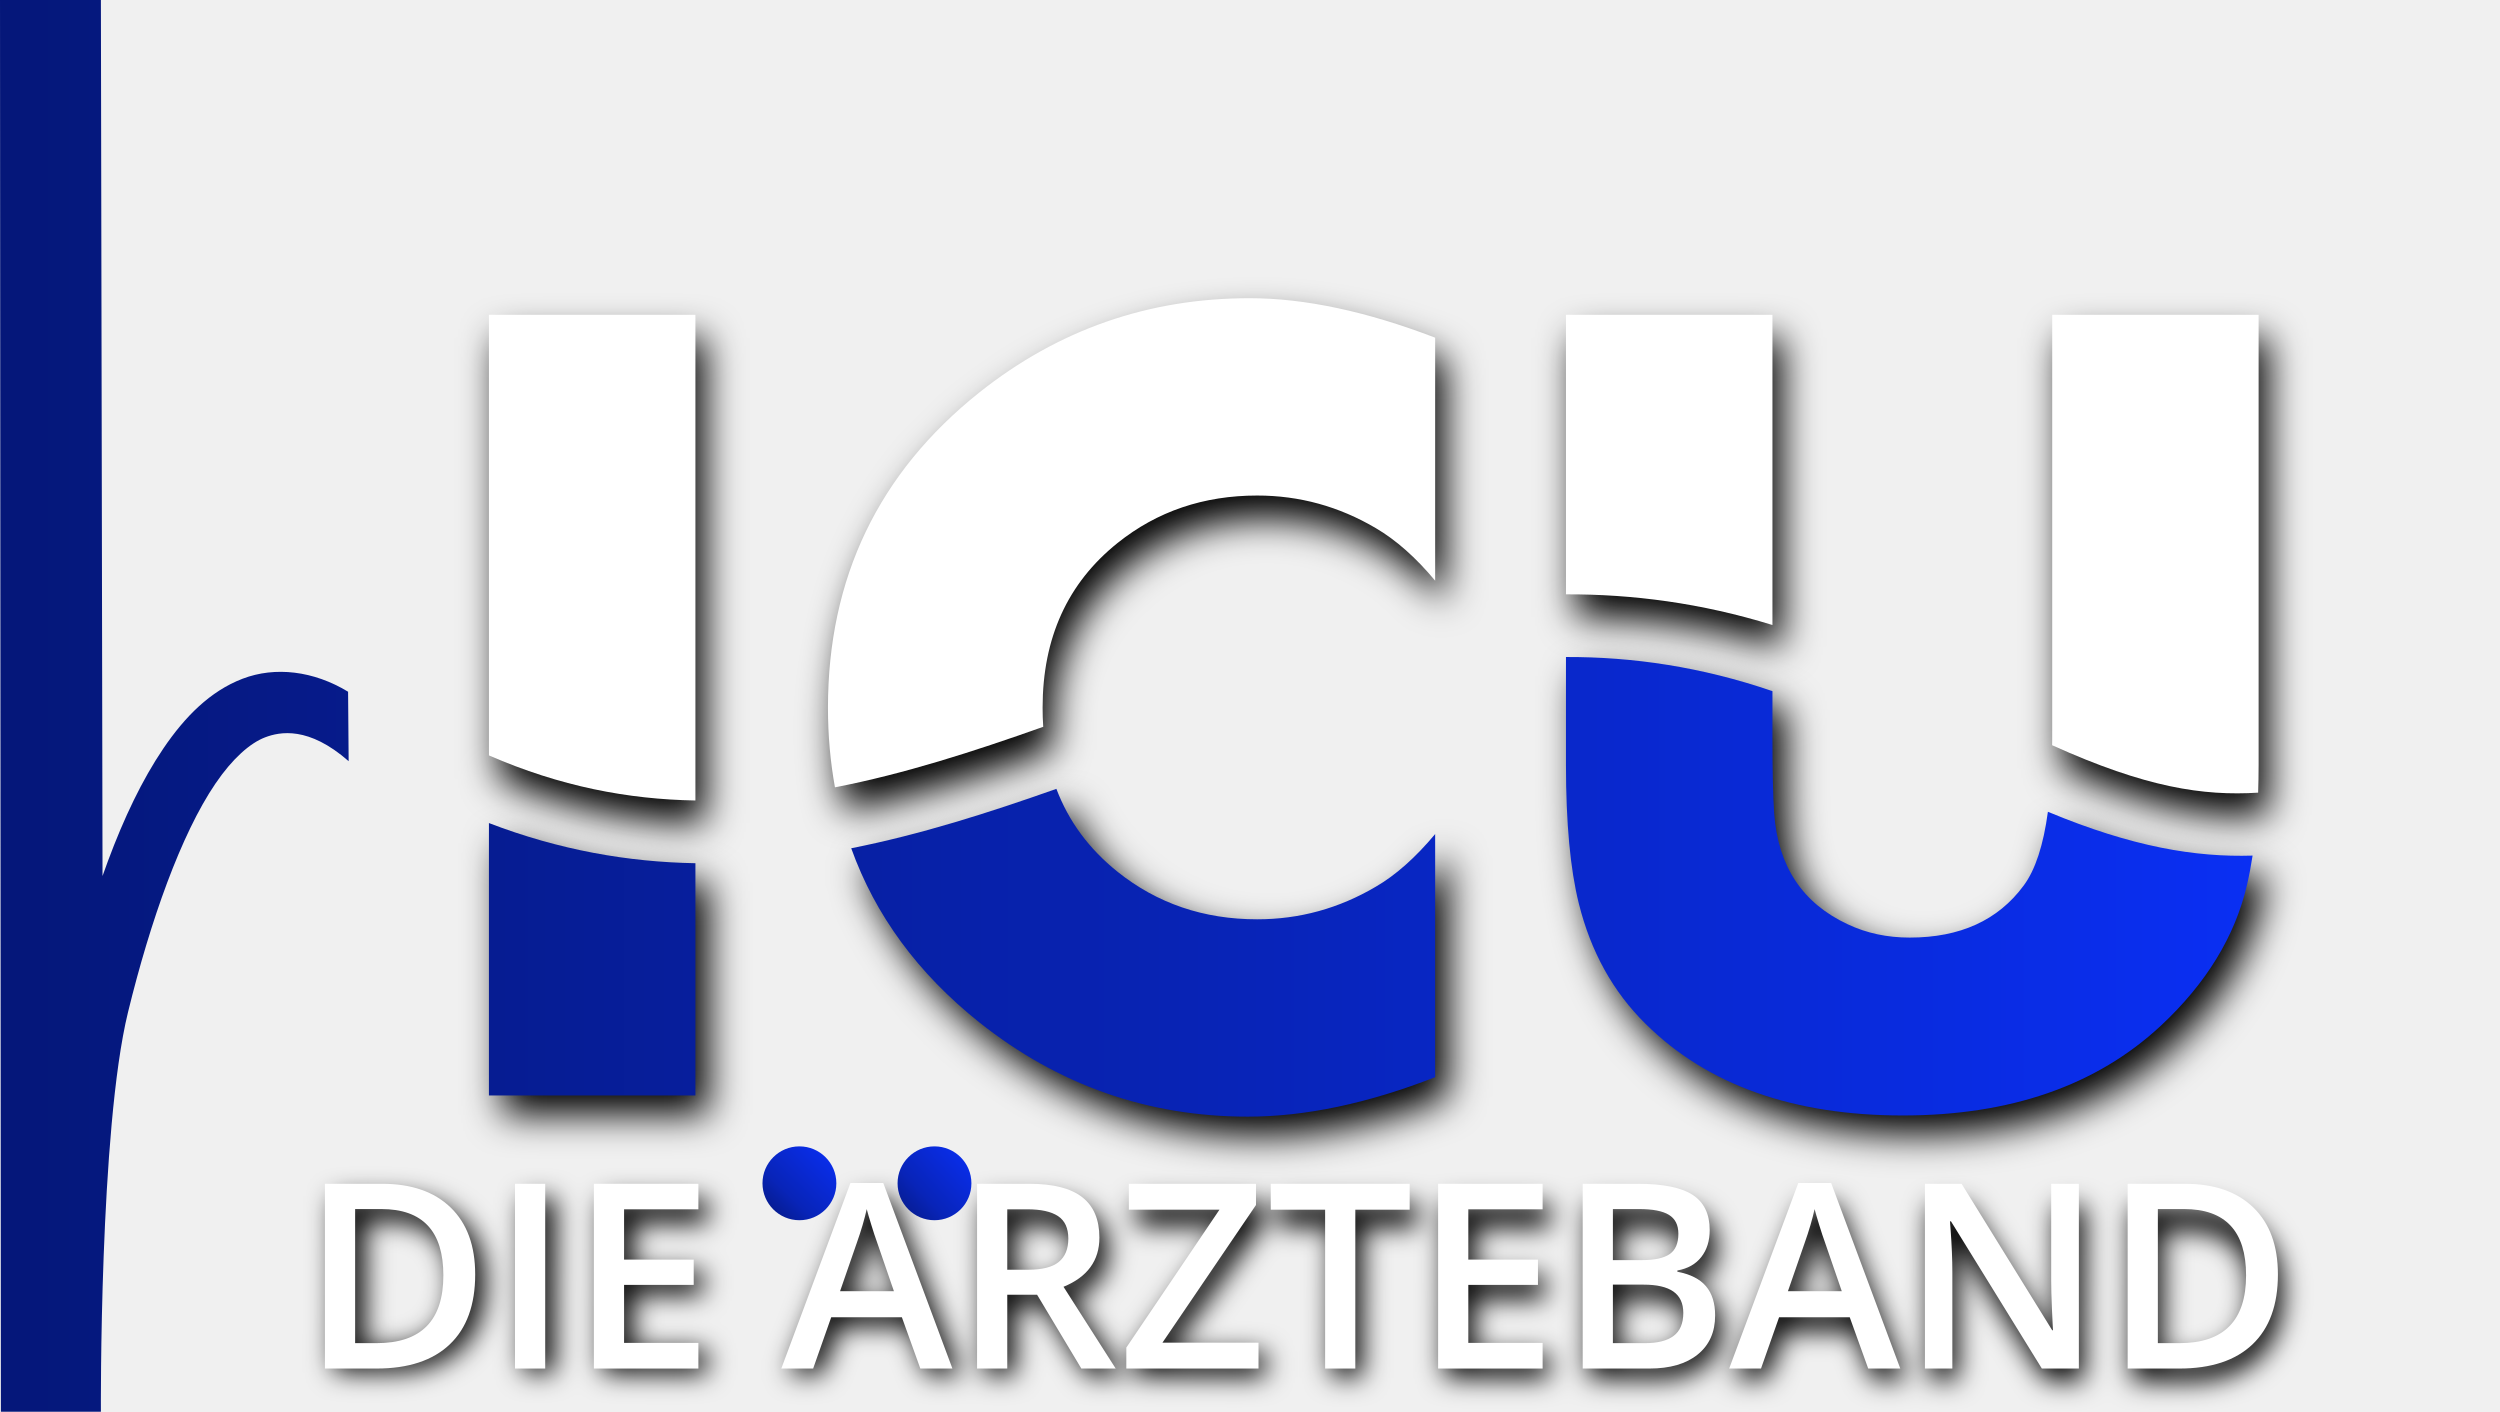
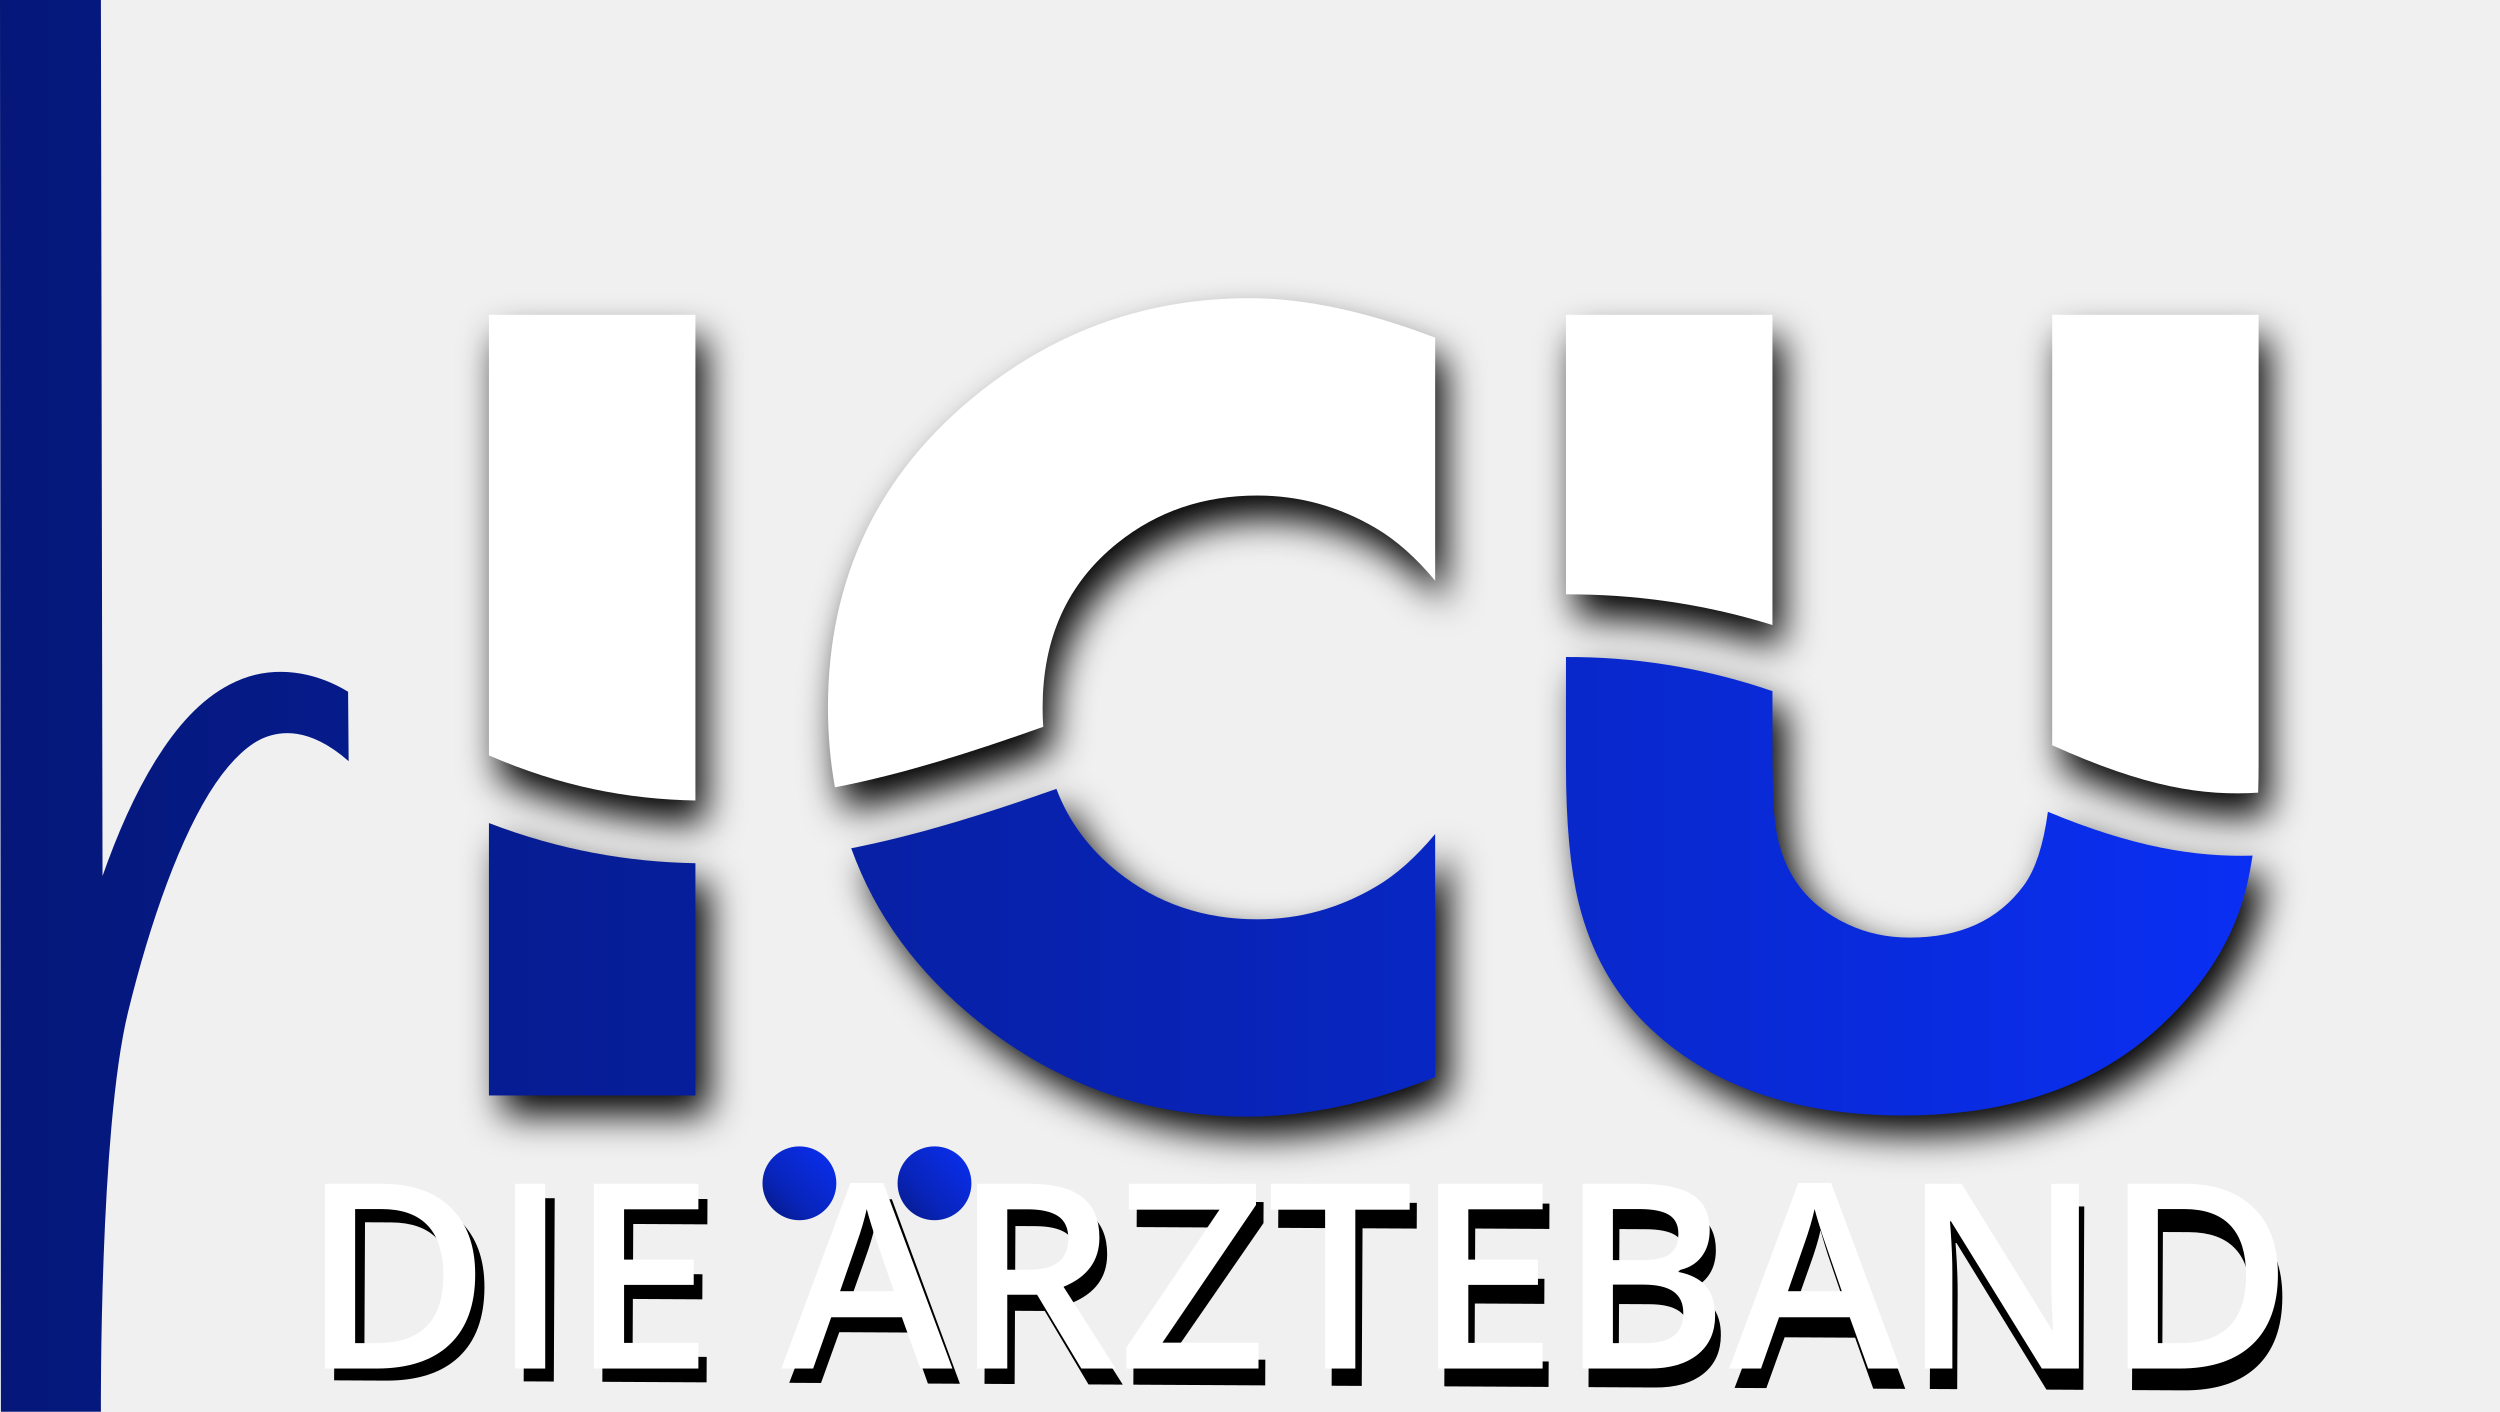
<svg xmlns="http://www.w3.org/2000/svg" xmlns:xlink="http://www.w3.org/1999/xlink" version="1.2" id="ICUwelle" width="425" height="240">
  <defs id="verlaufundfarben">
    <linearGradient id="linearGradient3859">
      <stop style="stop-color:#051779;stop-opacity:1" id="stop3861" offset="0" />
      <stop style="stop-color:#0824b8;stop-opacity:1" offset="0.386" id="stop3863" />
      <stop style="stop-color:#0a2ff3;stop-opacity:1" offset="1" id="stop3865" />
    </linearGradient>
    <linearGradient id="linearGradient3851">
      <stop style="stop-color:#051779;stop-opacity:1" id="stop3853" offset="0" />
      <stop style="stop-color:#0824b8;stop-opacity:1" offset="0.37" id="stop3855" />
      <stop style="stop-color:#0a2ff3;stop-opacity:1" offset="1" id="stop3857" />
    </linearGradient>
    <linearGradient id="linearGradient5173">
      <stop style="stop-color:#000000;stop-opacity:0.133;" offset="0" id="stop5175" />
      <stop style="stop-color:#2e2e2e;stop-opacity:0" offset="1" id="stop5177" />
    </linearGradient>
    <linearGradient id="linearGradient3814">
      <stop offset="0" id="stop3816" style="stop-color:#051779;stop-opacity:1" />
      <stop id="stop3818" offset="0.554" style="stop-color:#0824b8;stop-opacity:1" />
      <stop id="stop3820" offset="1" style="stop-color:#0a2ff3;stop-opacity:1" />
    </linearGradient>
    <filter id="filter5129" color-interpolation-filters="sRGB">
      <feGaussianBlur stdDeviation="8.33" id="feGaussianBlur5131" />
    </filter>
    <linearGradient xlink:href="#linearGradient5173" id="linearGradient3156" gradientUnits="userSpaceOnUse" x1="-29.36" y1="-30.409" x2="214.411" y2="123.596" />
    <linearGradient xlink:href="#linearGradient3814" id="linearGradient3176" gradientUnits="userSpaceOnUse" x1="111.565" y1="172.863" x2="1128.156" y2="172.863" gradientTransform="translate(-9.2103164e-6,1.7172)" />
    <linearGradient xlink:href="#linearGradient3814" id="linearGradient3178" gradientUnits="userSpaceOnUse" x1="111.565" y1="172.863" x2="1128.156" y2="172.863" gradientTransform="translate(-9.2103164e-6,1.7172)" />
    <linearGradient xlink:href="#linearGradient3814" id="linearGradient3180" gradientUnits="userSpaceOnUse" x1="111.565" y1="172.863" x2="1128.156" y2="172.863" gradientTransform="translate(-9.2103164e-6,1.7172)" />
    <linearGradient xlink:href="#linearGradient3814" id="linearGradient3182" gradientUnits="userSpaceOnUse" x1="111.565" y1="172.863" x2="1128.156" y2="172.863" gradientTransform="translate(-9.2103164e-6,1.7172)" />
    <linearGradient xlink:href="#linearGradient3814" id="linearGradient3192" gradientUnits="userSpaceOnUse" x1="111.565" y1="172.863" x2="1128.156" y2="172.863" gradientTransform="translate(-9.2103164e-6,1.7172)" />
    <linearGradient xlink:href="#linearGradient3859" id="linearGradient3833" x1="519.083" y1="397.909" x2="545.002" y2="374.047" gradientUnits="userSpaceOnUse" gradientTransform="translate(-0.2899206,1.443216)" />
    <linearGradient xlink:href="#linearGradient3851" id="linearGradient3841" x1="520.188" y1="397.087" x2="543.64" y2="373.224" gradientUnits="userSpaceOnUse" gradientTransform="translate(-0.2899206,1.443216)" />
-     <filter id="filter4033" x="-0.016" width="1.033" y="-0.173" height="1.346" color-interpolation-filters="sRGB">
-       <feGaussianBlur stdDeviation="5.948" id="feGaussianBlur4035" />
-     </filter>
    <linearGradient xlink:href="#linearGradient3814" id="linearGradient3243" gradientUnits="userSpaceOnUse" gradientTransform="translate(-9.2103164e-6,1.7172)" x1="111.565" y1="172.863" x2="1128.156" y2="172.863" />
  </defs>
  <g style="fill:#000000;fill-opacity:1;filter:url(#filter5129)" id="ICUo-9" transform="matrix(0.3766908,0,0,0.3766908,-40.37447,57.95022)">
    <path id="Co-3" d="m 675.5,-9.013 c -45.668,3.6e-4 -86.337,14.202 -122.031,42.594 -45.493,36.307 -68.25,83.715 -68.25,142.219 0,12.489 1.071,24.458 3.156,35.938 31.12,-6.031 62.308,-16.054 94,-27.312 -0.198,-2.82 -0.281,-5.689 -0.281,-8.625 -1.2e-4,-31.489 11.272,-56.276 33.844,-74.344 17.847,-14.282 38.854,-21.406 63,-21.406 19.072,2.7e-4 36.909,4.911 53.531,14.719 9.098,5.334 18.032,13.223 26.781,23.719 l 0,-109.688 C 728.28,-3.073 700.346,-9.013 675.5,-9.013 z" style="fill:#000000;fill-opacity:1" />
    <path id="Io-4" d="m 332.219,-1.513 0,198.844 c 32.123,14.002 62.846,19.849 93.188,20.344 l 0,-219.188 -93.188,0 z" style="fill:#000000;fill-opacity:1" />
    <path id="Uol-4" d="m 818.281,-1.513 0,126.156 c 30.023,-0.099 61.039,3.911 93.188,13.844 l 0,-140 -93.188,0 z" style="fill:#000000;fill-opacity:1" />
    <path id="Uoor" d="m 1037.719,-1.513 0,190.75 c -1e-4,1.192 -0.02,2.336 -0.031,3.5 42.336,19.134 68.198,22.961 92.969,21.406 0.146,-4.063 0.219,-8.21 0.219,-12.531 l 0,-203.125 -93.156,0 z" style="fill:#000000;fill-opacity:1" />
  </g>
-   <g id="text3804-0" style="fill:#000000;fill-opacity:1;stroke:none;filter:url(#filter4033)" transform="matrix(0.3809907,0.00196835,-0.00186746,0.3614627,-41.38468,64.87274)">
+   <g id="text3804-0" style="fill:#000000;fill-opacity:1;stroke:none" transform="matrix(0.3809907,0.00206391,-0.00186746,0.3790124,-41.38468,58.14242)">
    <path id="path4127-6" d="m 326.854,422.41 c -8e-5,13.573 -3.768,23.95 -11.305,31.13 -7.536,7.18 -18.391,10.77 -32.564,10.77 l -23.003,0 0,-82.225 25.421,0 c 13.086,8e-5 23.265,3.525 30.539,10.573 7.274,7.049 10.911,16.966 10.911,29.752 z m -14.173,0.45 c -6e-5,-19.685 -9.205,-29.527 -27.615,-29.527 l -11.642,0 0,59.672 9.561,0 c 19.797,10e-6 29.696,-10.049 29.696,-30.146 z" style="fill:#000000;fill-opacity:1" />
    <path id="path4129-6" d="m 344.57,464.31 0,-82.225 13.442,0 0,82.225 z" style="fill:#000000;fill-opacity:1" />
    <path id="path4131-1" d="m 426.177,464.31 -46.512,0 0,-82.225 46.512,0 0,11.361 -33.07,0 0,22.384 30.989,0 0,11.248 -30.989,0 0,25.815 33.07,0 z" style="fill:#000000;fill-opacity:1" />
    <path id="path4133-8" d="m 524.937,464.31 -8.211,-22.834 -31.439,0 -8.043,22.834 -14.173,0 30.764,-82.563 14.623,0 30.764,82.563 z m -11.755,-34.42 -7.705,-22.384 c -0.562,-1.5 -1.34,-3.862 -2.334,-7.086 -0.994,-3.224 -1.678,-5.587 -2.053,-7.086 -1.012,4.612 -2.493,9.655 -4.443,15.129 l -7.424,21.428 z" style="fill:#000000;fill-opacity:1" />
    <path id="path4135-4" d="m 563.632,420.329 9.336,0 c 6.262,4e-5 10.798,-1.162 13.611,-3.487 2.812,-2.325 4.218,-5.774 4.218,-10.348 -6e-5,-4.649 -1.519,-7.986 -4.556,-10.011 -3.037,-2.025 -7.611,-3.037 -13.723,-3.037 l -8.886,0 z m 0,11.136 0,32.845 -13.442,0 0,-82.225 23.228,0 c 10.611,8e-5 18.466,1.987 23.565,5.962 5.099,3.974 7.649,9.974 7.649,17.997 -6e-5,10.236 -5.324,17.529 -15.973,21.878 l 23.228,36.388 -15.298,0 -19.685,-32.845 z" style="fill:#000000;fill-opacity:1" />
    <path id="path4137-9" d="m 675.44,464.31 -58.829,0 0,-9.336 41.45,-61.36 -40.325,0 0,-11.53 56.579,0 0,9.449 -41.619,61.247 42.744,0 z" style="fill:#000000;fill-opacity:1" />
    <path id="path4139-6" d="m 718.521,464.31 -13.442,0 0,-70.696 -24.184,0 0,-11.53 61.81,0 0,11.53 -24.184,0 z" style="fill:#000000;fill-opacity:1" />
    <path id="path4141-3" d="m 801.872,464.31 -46.512,0 0,-82.225 46.512,0 0,11.361 -33.07,0 0,22.384 30.989,0 0,11.248 -30.989,0 0,25.815 33.07,0 z" style="fill:#000000;fill-opacity:1" />
    <path id="path4143-7" d="m 819.7,382.085 24.409,0 c 11.323,8e-5 19.506,1.65 24.55,4.949 5.043,3.3 7.564,8.511 7.565,15.635 -7e-5,4.799 -1.237,8.793 -3.712,11.979 -2.475,3.187 -6.037,5.193 -10.686,6.018 l 0,0.562 c 5.774,1.087 10.02,3.234 12.739,6.44 2.718,3.206 4.077,7.546 4.078,13.02 -7e-5,7.386 -2.578,13.17 -7.733,17.351 -5.156,4.181 -12.326,6.271 -21.512,6.271 l -29.696,0 z m 13.442,33.97 12.936,0 c 5.624,5e-5 9.73,-0.89 12.317,-2.671 2.587,-1.781 3.881,-4.809 3.881,-9.083 -5e-5,-3.862 -1.397,-6.655 -4.19,-8.38 -2.793,-1.725 -7.227,-2.587 -13.301,-2.587 l -11.642,0 z m 0,10.911 0,26.04 14.285,0 c 5.624,10e-6 9.87,-1.078 12.739,-3.234 2.868,-2.156 4.302,-5.559 4.302,-10.208 -5e-5,-4.274 -1.462,-7.443 -4.387,-9.505 -2.925,-2.062 -7.368,-3.093 -13.329,-3.093 z" style="fill:#000000;fill-opacity:1" />
    <path id="path4145-8" d="m 946.75,464.31 -8.211,-22.834 -31.439,0 -8.043,22.834 -14.173,0 30.764,-82.563 14.623,0 30.764,82.563 z m -11.755,-34.42 -7.705,-22.384 c -0.562,-1.5 -1.34,-3.862 -2.334,-7.086 -0.994,-3.224 -1.678,-5.587 -2.053,-7.086 -1.012,4.612 -2.493,9.655 -4.443,15.129 l -7.424,21.428 z" style="fill:#000000;fill-opacity:1" />
    <path id="path4147-8" d="m 1040.505,464.31 -16.479,0 -40.438,-65.522 -0.45,0 0.281,3.656 c 0.525,6.974 0.787,13.348 0.787,19.122 l 0,42.744 -12.204,0 0,-82.225 16.31,0 40.325,65.184 0.337,0 c -0.075,-0.862 -0.225,-4.003 -0.45,-9.42 -0.225,-5.418 -0.338,-9.645 -0.338,-12.683 l 0,-43.081 12.317,0 z" style="fill:#000000;fill-opacity:1" />
    <path id="path4149-2" d="m 1129.086,422.41 c -10e-5,13.573 -3.768,23.95 -11.305,31.13 -7.537,7.18 -18.391,10.77 -32.564,10.77 l -23.003,0 0,-82.225 25.421,0 c 13.085,8e-5 23.265,3.525 30.539,10.573 7.274,7.049 10.911,16.966 10.911,29.752 z m -14.173,0.45 c 0,-19.685 -9.205,-29.527 -27.615,-29.527 l -11.642,0 0,59.672 9.561,0 c 19.797,10e-6 29.696,-10.049 29.696,-30.146 z" style="fill:#000000;fill-opacity:1" />
  </g>
  <g style="fill:#000000;fill-opacity:1;filter:url(#filter5129)" id="g4605-9" transform="matrix(0.3766908,0,0,0.3766908,-39.7657,57.34145)">
    <g id="g3031-1">
      <g id="ICUu-3">
        <path d="m 818.281,152.924 0,48.688 c -4e-5,26.155 1.932,46.982 5.781,62.469 5.424,21.853 15.49,39.984 30.188,54.438 27.82,27.531 66.483,41.312 116,41.312 48.642,-1e-5 87.486,-13.516 116.531,-40.531 20.471,-19.1 33.419,-40.27 38.844,-63.5 0.977,-4.178 1.827,-8.59 2.531,-13.25 -25.584,0.794 -54.103,-3.814 -92.375,-19.781 -2.035,15.134 -5.685,26.25 -10.937,33.312 -11.548,15.659 -28.691,23.469 -51.438,23.469 -10.149,7e-5 -19.414,-1.98 -27.812,-5.938 -20.472,-9.464 -31.594,-26.145 -33.344,-50.062 -0.525,-7.571 -0.781,-18.998 -0.781,-34.312 l 0,-20.906 c -32.2,-11.015 -63.122,-15.493 -93.188,-15.406 z" id="Uu-5" />
        <path d="m 588.312,212.424 c -30.401,10.743 -61.128,20.583 -92.594,26.812 10.837,30.25 30.066,56.437 57.75,78.531 35.694,28.392 76.107,42.594 121.25,42.594 25.896,-1e-5 54.086,-5.94 84.531,-17.812 l 0,-109.719 c -8.924,10.668 -17.858,18.588 -26.781,23.75 -16.623,9.808 -34.46,14.719 -53.531,14.719 -24.146,8e-5 -45.153,-7.156 -63,-21.438 -12.895,-10.322 -22.097,-22.791 -27.625,-37.438 z" id="Cu-9" />
        <path d="m 332.219,227.862 0,122.938 93.188,0 0,-104.812 c -30.291,-0.523 -61.379,-5.907 -93.188,-18.125 z" id="Iu-8" />
      </g>
    </g>
  </g>
  <g style="fill:#ffffff;fill-opacity:1" id="ICUo" transform="matrix(0.3766908,0,0,0.3766908,-42.02546,54.08636)">
    <path id="Co" d="m 675.5,-9.013 c -45.668,3.6e-4 -86.337,14.202 -122.031,42.594 -45.493,36.307 -68.25,83.715 -68.25,142.219 0,12.489 1.071,24.458 3.156,35.938 31.12,-6.031 62.308,-16.054 94,-27.312 -0.198,-2.82 -0.281,-5.689 -0.281,-8.625 -1.2e-4,-31.489 11.272,-56.276 33.844,-74.344 17.847,-14.282 38.854,-21.406 63,-21.406 19.072,2.7e-4 36.909,4.911 53.531,14.719 9.098,5.334 18.032,13.223 26.781,23.719 l 0,-109.688 C 728.28,-3.073 700.346,-9.013 675.5,-9.013 z" />
    <path id="Io" d="m 332.219,-1.513 0,198.844 c 32.123,14.002 62.846,19.849 93.188,20.344 l 0,-219.188 -93.188,0 z" />
    <path id="Uol" d="m 818.281,-1.513 0,126.156 c 30.023,-0.099 61.039,3.911 93.188,13.844 l 0,-140 -93.188,0 z" />
    <path id="path2997" d="m 1037.719,-1.513 0,190.75 c -1e-4,1.192 -0.02,2.336 -0.031,3.5 42.336,19.134 68.198,22.961 92.969,21.406 0.146,-4.063 0.219,-8.21 0.219,-12.531 l 0,-203.125 -93.156,0 z" />
  </g>
  <g id="text3804" style="font-size:115.183px;font-style:normal;font-variant:normal;font-weight:600;font-stretch:normal;text-align:start;line-height:100%;letter-spacing:0px;word-spacing:0px;writing-mode:lr-tb;text-anchor:start;fill:#ffffff;fill-opacity:1;stroke:none;font-family:Open Sans Semibold;-inkscape-font-specification:'Open Sans Semibold, Semi-Bold'" transform="matrix(0.3820131,0,0,0.3820131,-44.07914,55.28058)">
    <path id="path4127" d="m 326.854,422.41 c -8e-5,13.573 -3.768,23.95 -11.305,31.13 -7.536,7.18 -18.391,10.77 -32.564,10.77 l -23.003,0 0,-82.225 25.421,0 c 13.086,8e-5 23.265,3.525 30.539,10.573 7.274,7.049 10.911,16.966 10.911,29.752 z m -14.173,0.45 c -6e-5,-19.685 -9.205,-29.527 -27.615,-29.527 l -11.642,0 0,59.672 9.561,0 c 19.797,10e-6 29.696,-10.049 29.696,-30.146 z" />
    <path id="path4129" d="m 344.57,464.31 0,-82.225 13.442,0 0,82.225 z" />
    <path id="path4131" d="m 426.177,464.31 -46.512,0 0,-82.225 46.512,0 0,11.361 -33.07,0 0,22.384 30.989,0 0,11.248 -30.989,0 0,25.815 33.07,0 z" />
    <path id="path4133" d="m 524.937,464.31 -8.211,-22.834 -31.439,0 -8.043,22.834 -14.173,0 30.764,-82.563 14.623,0 30.764,82.563 z m -11.755,-34.42 -7.705,-22.384 c -0.562,-1.5 -1.34,-3.862 -2.334,-7.086 -0.994,-3.224 -1.678,-5.587 -2.053,-7.086 -1.012,4.612 -2.493,9.655 -4.443,15.129 l -7.424,21.428 z" />
    <path id="path4135" d="m 563.632,420.329 9.336,0 c 6.262,4e-5 10.798,-1.162 13.611,-3.487 2.812,-2.325 4.218,-5.774 4.218,-10.348 -6e-5,-4.649 -1.519,-7.986 -4.556,-10.011 -3.037,-2.025 -7.611,-3.037 -13.723,-3.037 l -8.886,0 z m 0,11.136 0,32.845 -13.442,0 0,-82.225 23.228,0 c 10.611,8e-5 18.466,1.987 23.565,5.962 5.099,3.974 7.649,9.974 7.649,17.997 -6e-5,10.236 -5.324,17.529 -15.973,21.878 l 23.228,36.388 -15.298,0 -19.685,-32.845 z" />
    <path id="path4137" d="m 675.44,464.31 -58.829,0 0,-9.336 41.45,-61.36 -40.325,0 0,-11.53 56.579,0 0,9.449 -41.619,61.247 42.744,0 z" />
    <path id="path4139" d="m 718.521,464.31 -13.442,0 0,-70.696 -24.184,0 0,-11.53 61.81,0 0,11.53 -24.184,0 z" />
    <path id="path4141" d="m 801.872,464.31 -46.512,0 0,-82.225 46.512,0 0,11.361 -33.07,0 0,22.384 30.989,0 0,11.248 -30.989,0 0,25.815 33.07,0 z" />
    <path id="path4143" d="m 819.7,382.085 24.409,0 c 11.323,8e-5 19.506,1.65 24.55,4.949 5.043,3.3 7.564,8.511 7.565,15.635 -7e-5,4.799 -1.237,8.793 -3.712,11.979 -2.475,3.187 -6.037,5.193 -10.686,6.018 l 0,0.562 c 5.774,1.087 10.02,3.234 12.739,6.44 2.718,3.206 4.077,7.546 4.078,13.02 -7e-5,7.386 -2.578,13.17 -7.733,17.351 -5.156,4.181 -12.326,6.271 -21.512,6.271 l -29.696,0 z m 13.442,33.97 12.936,0 c 5.624,5e-5 9.73,-0.89 12.317,-2.671 2.587,-1.781 3.881,-4.809 3.881,-9.083 -5e-5,-3.862 -1.397,-6.655 -4.19,-8.38 -2.793,-1.725 -7.227,-2.587 -13.301,-2.587 l -11.642,0 z m 0,10.911 0,26.04 14.285,0 c 5.624,10e-6 9.87,-1.078 12.739,-3.234 2.868,-2.156 4.302,-5.559 4.302,-10.208 -5e-5,-4.274 -1.462,-7.443 -4.387,-9.505 -2.925,-2.062 -7.368,-3.093 -13.329,-3.093 z" />
    <path id="path4145" d="m 946.75,464.31 -8.211,-22.834 -31.439,0 -8.043,22.834 -14.173,0 30.764,-82.563 14.623,0 30.764,82.563 z m -11.755,-34.42 -7.705,-22.384 c -0.562,-1.5 -1.34,-3.862 -2.334,-7.086 -0.994,-3.224 -1.678,-5.587 -2.053,-7.086 -1.012,4.612 -2.493,9.655 -4.443,15.129 l -7.424,21.428 z" />
    <path id="path4147" d="m 1040.505,464.31 -16.479,0 -40.438,-65.522 -0.45,0 0.281,3.656 c 0.525,6.974 0.787,13.348 0.787,19.122 l 0,42.744 -12.204,0 0,-82.225 16.31,0 40.325,65.184 0.337,0 c -0.075,-0.862 -0.225,-4.003 -0.45,-9.42 -0.225,-5.418 -0.338,-9.645 -0.338,-12.683 l 0,-43.081 12.317,0 z" />
    <path id="path4149" d="m 1129.086,422.41 c -10e-5,13.573 -3.768,23.95 -11.305,31.13 -7.537,7.18 -18.391,10.77 -32.564,10.77 l -23.003,0 0,-82.225 25.421,0 c 13.085,8e-5 23.265,3.525 30.539,10.573 7.274,7.049 10.911,16.966 10.911,29.752 z m -14.173,0.45 c 0,-19.685 -9.205,-29.527 -27.615,-29.527 l -11.642,0 0,59.672 9.561,0 c 19.797,10e-6 29.696,-10.049 29.696,-30.146 z" />
  </g>
  <g style="fill:url(#linearGradient3192);fill-opacity:1" id="g4605" transform="matrix(0.3766908,0,0,0.3766908,-42.02546,54.08636)">
    <g style="fill:url(#linearGradient3182);fill-opacity:1" id="ICUu">
      <path style="fill:url(#linearGradient3176);fill-opacity:1" id="Uu" d="m 818.281,152.924 0,48.688 c -4e-5,26.155 1.932,46.982 5.781,62.469 5.424,21.853 15.49,39.984 30.188,54.438 27.82,27.531 66.483,41.312 116,41.312 48.642,-1e-5 87.486,-13.516 116.531,-40.531 20.471,-19.1 33.419,-40.27 38.844,-63.5 0.977,-4.178 1.827,-8.59 2.531,-13.25 -25.584,0.794 -54.103,-3.814 -92.375,-19.781 -2.035,15.134 -5.685,26.25 -10.937,33.312 -11.548,15.659 -28.691,23.469 -51.438,23.469 -10.149,7e-5 -19.414,-1.98 -27.812,-5.938 -20.472,-9.464 -31.594,-26.145 -33.344,-50.062 -0.525,-7.571 -0.781,-18.998 -0.781,-34.312 l 0,-20.906 c -32.2,-11.015 -63.122,-15.493 -93.188,-15.406 z" />
      <path style="fill:url(#linearGradient3178);fill-opacity:1" id="Cu" d="m 588.312,212.424 c -30.401,10.743 -61.128,20.583 -92.594,26.812 10.837,30.25 30.066,56.437 57.75,78.531 35.694,28.392 76.107,42.594 121.25,42.594 25.896,-1e-5 54.086,-5.94 84.531,-17.812 l 0,-109.719 c -8.924,10.668 -17.858,18.588 -26.781,23.75 -16.623,9.808 -34.46,14.719 -53.531,14.719 -24.146,8e-5 -45.153,-7.156 -63,-21.438 -12.895,-10.322 -22.097,-22.791 -27.625,-37.438 z" />
      <path style="fill:url(#linearGradient3180);fill-opacity:1" id="Iu" d="m 332.219,227.862 0,122.938 93.188,0 0,-104.812 c -30.291,-0.523 -61.379,-5.907 -93.188,-18.125 z" />
    </g>
    <path style="fill:url(#linearGradient3243);fill-opacity:1" id="EKG" d="m 111.565,-146.101 0.403,639.645 45.13,0 c 0,0 -0.744,-127.232 12.246,-180.357 10.089,-41.259 23.936,-80.3 39.438,-103.125 7.751,-11.412 15.721,-18.321 22.406,-20.875 6.685,-2.554 19.648,-5.122 37.724,10.751 l -0.255,-31.345 c -15.581,-9.466 -32.917,-11.482 -47.594,-5.875 -14.676,5.607 -26.048,17.166 -35.719,31.406 -19.342,28.48 -32.88,69.483 -43.5,112.219 -0.361,1.452 16.454,2.919 16.101,4.375 l -0.848,-456.306 z" />
    <circle r="12" cy="386" cx="532" id="circle4311" style="fill:url(#linearGradient3833);fill-opacity:1" d="m 544,386 c 0,6.627 -5.373,12 -12,12 -6.627,0 -12,-5.373 -12,-12 0,-6.627 5.373,-12 12,-12 6.627,0 12,5.373 12,12 z" transform="matrix(1.388766,0,0,1.388766,-205.5256,-145.6264)" />
    <circle r="12" cy="386" cx="532" id="circle4311-5" style="fill:url(#linearGradient3841);fill-opacity:1" d="m 544,386 c 0,6.627 -5.373,12 -12,12 -6.627,0 -12,-5.373 -12,-12 0,-6.627 5.373,-12 12,-12 6.627,0 12,5.373 12,12 z" transform="matrix(1.388766,0,0,1.388766,-266.484,-145.6264)" />
  </g>
</svg>
